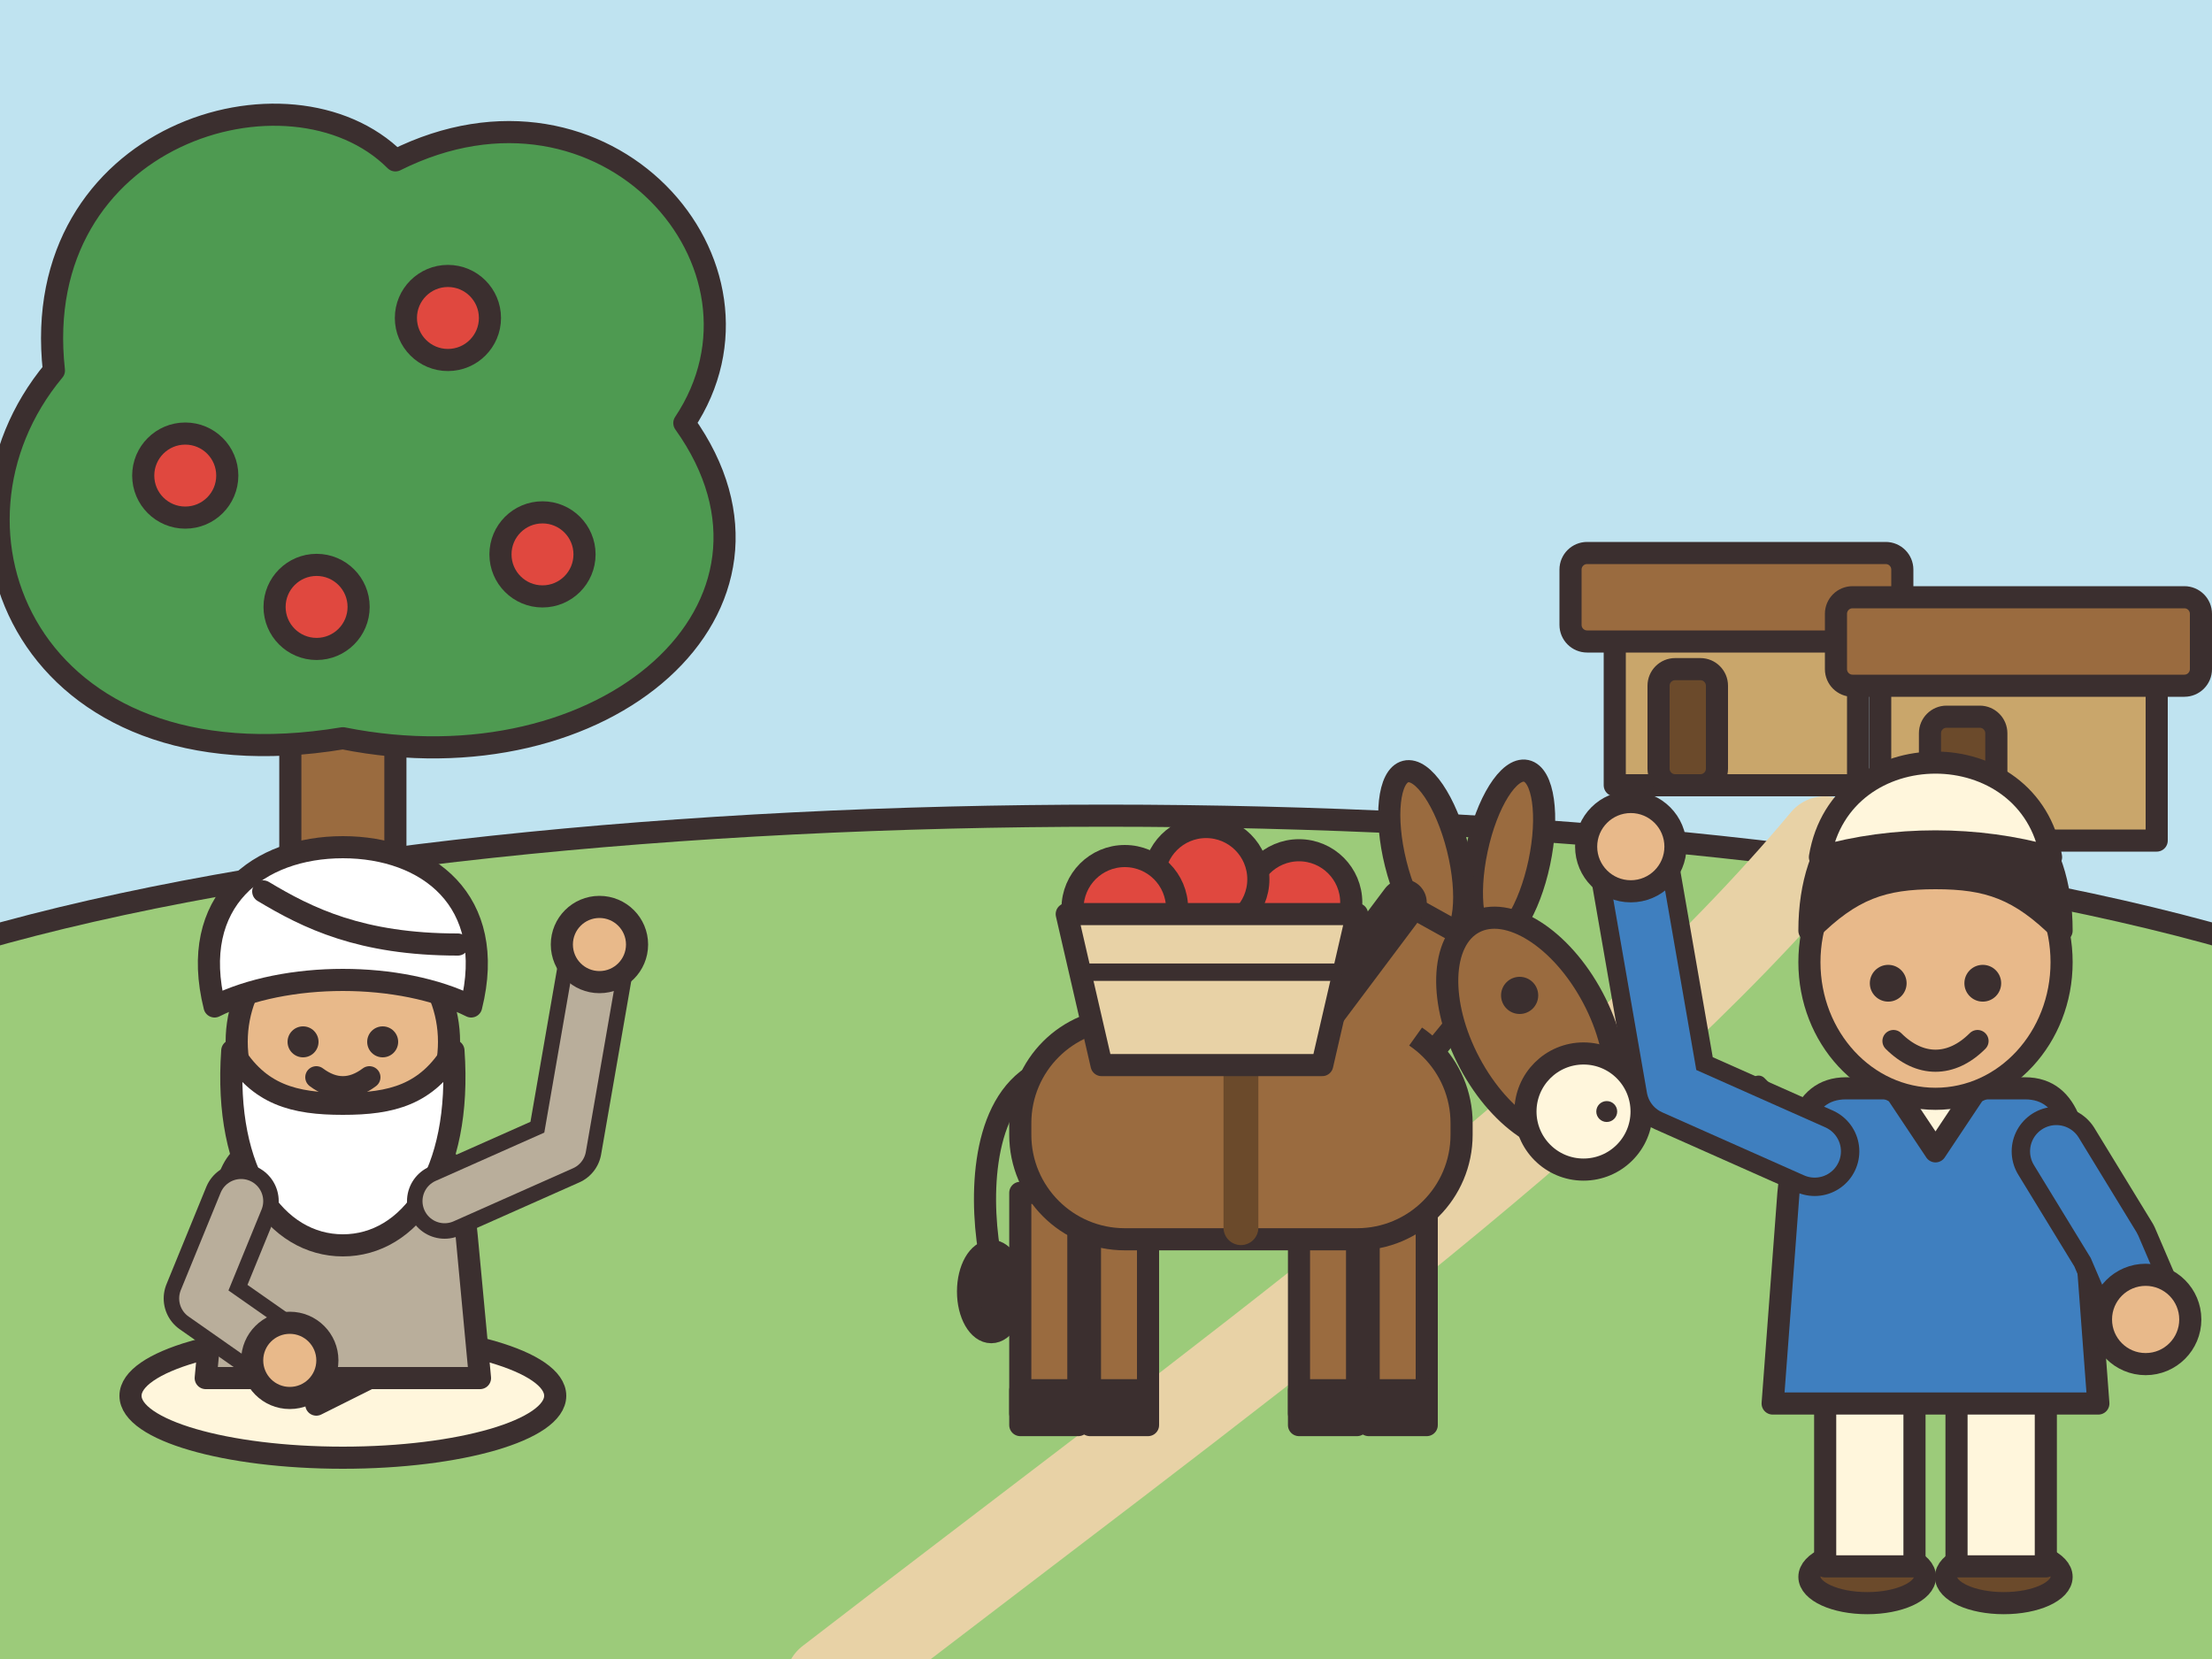
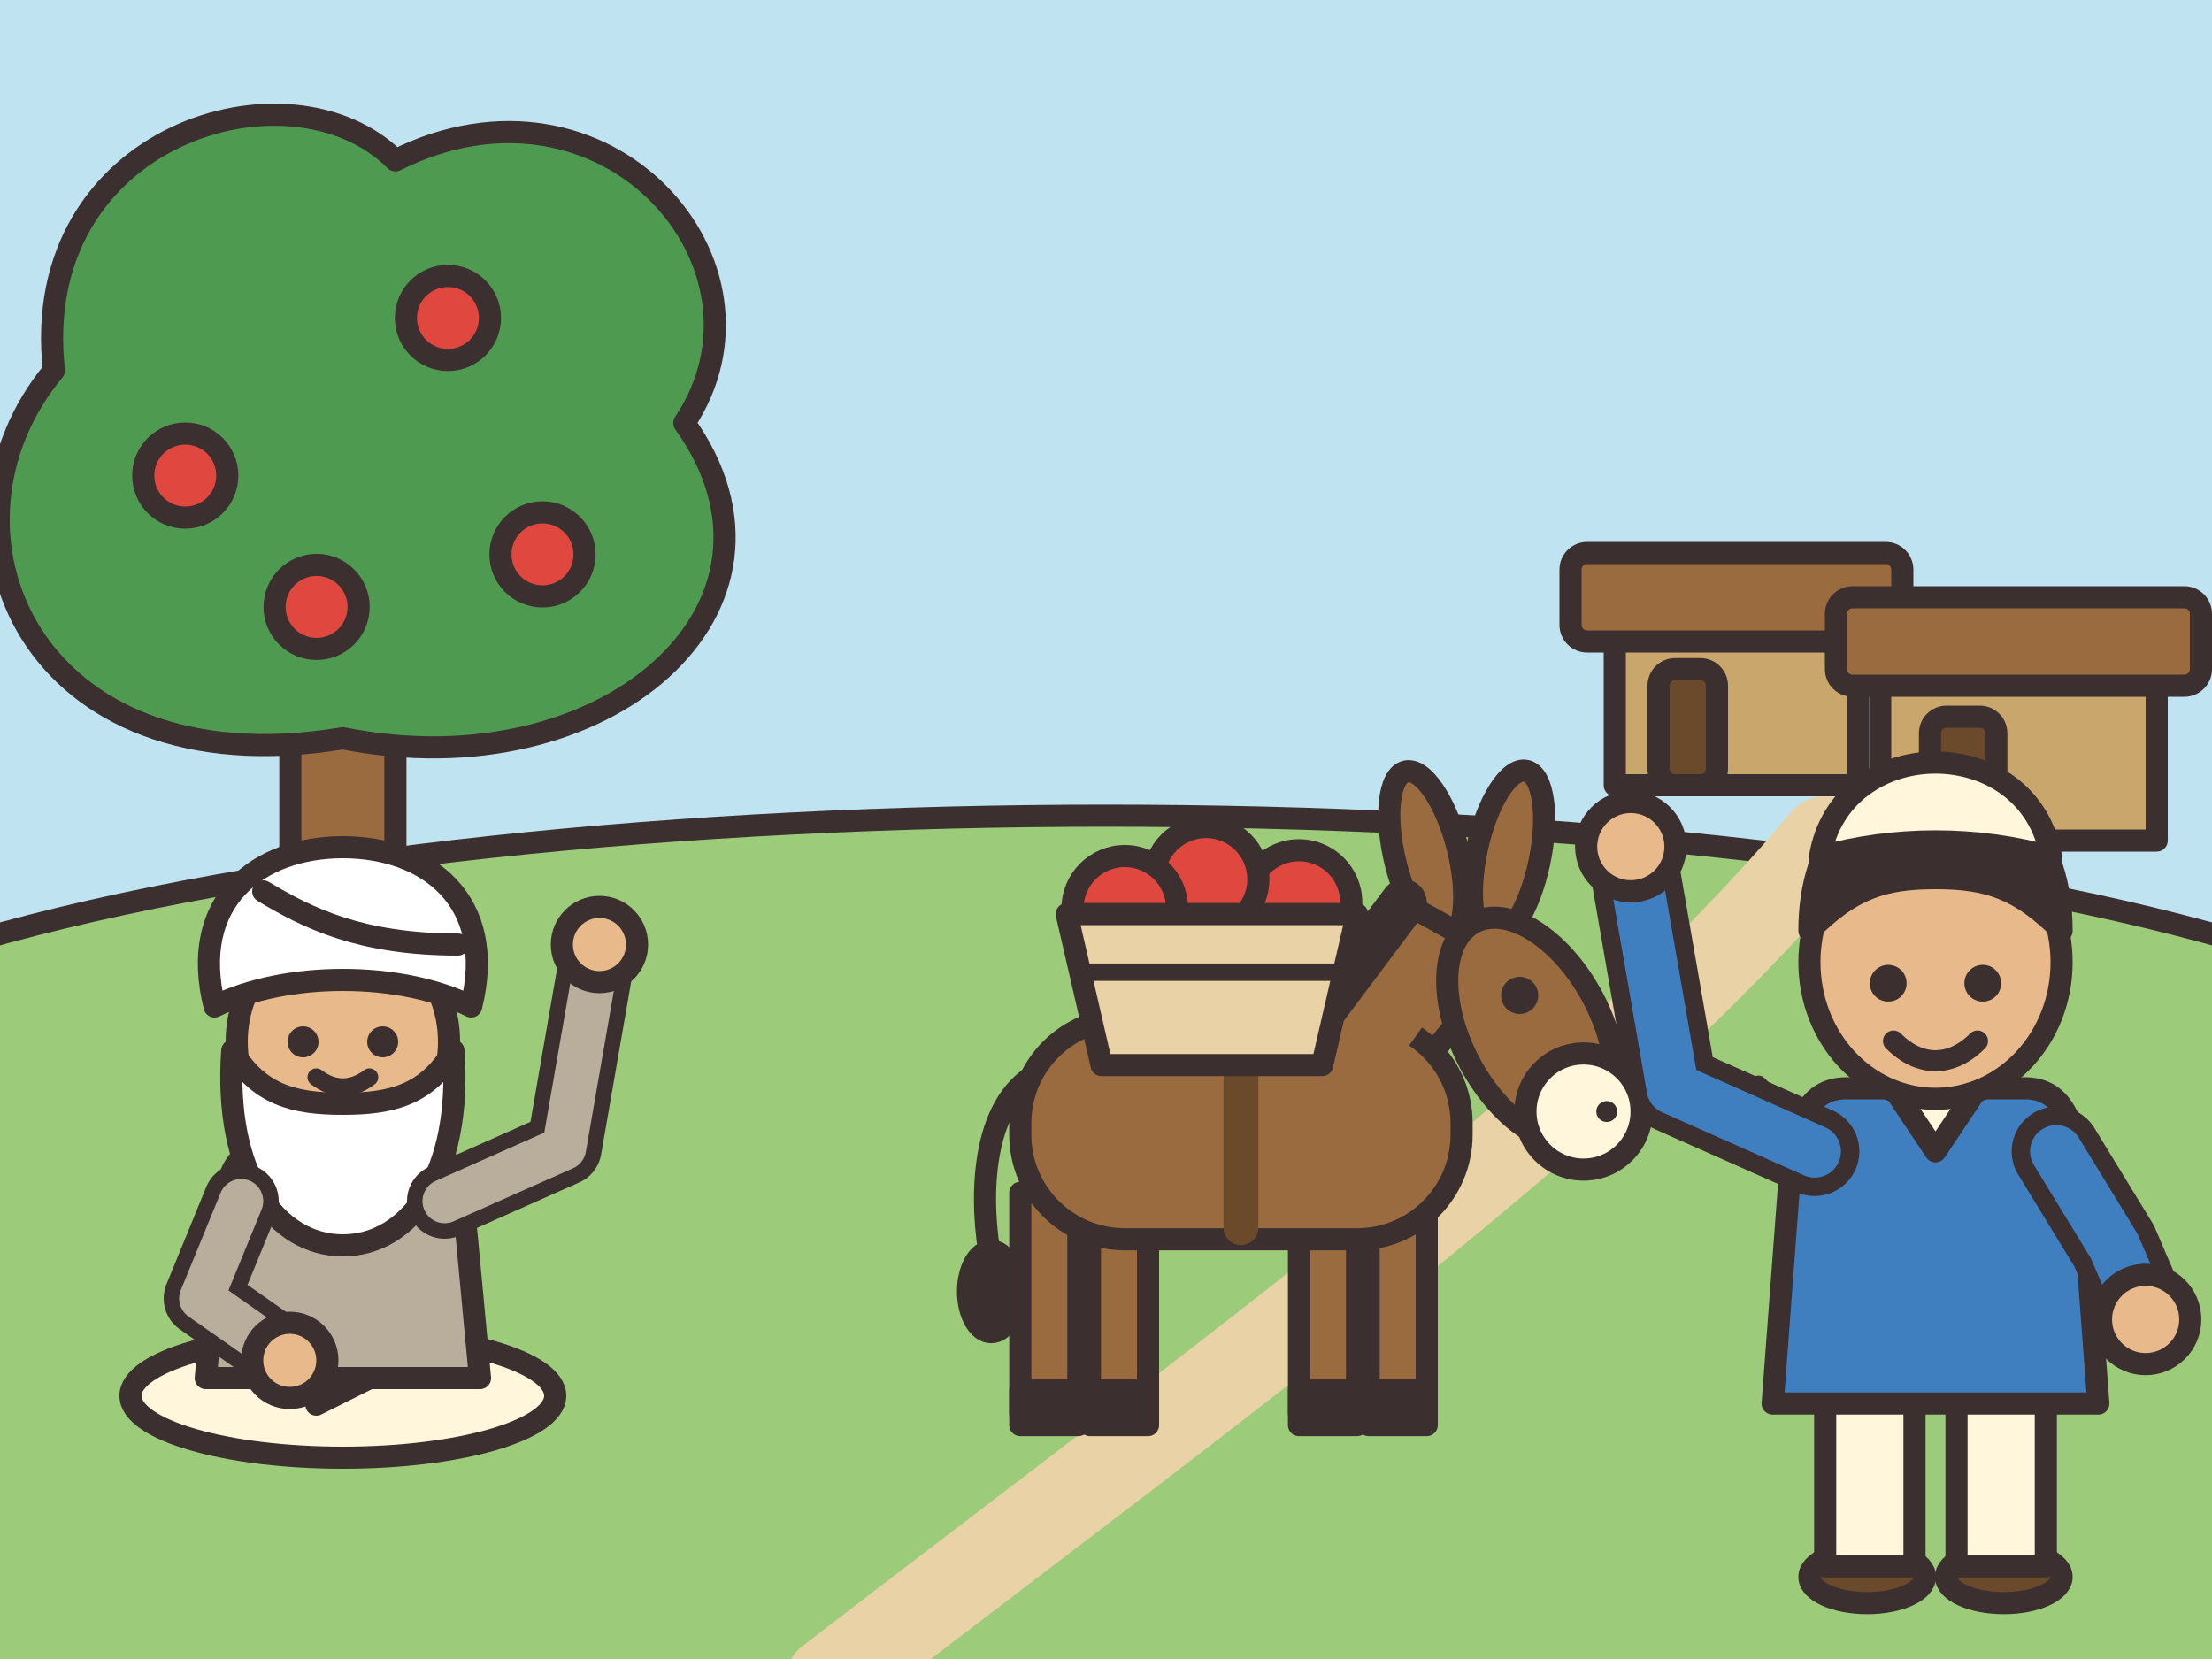
<svg xmlns="http://www.w3.org/2000/svg" viewBox="0 0 400 300">
  <rect x="0" y="0" width="400" height="300" fill="#bfe3f0" stroke="none" />
  <g stroke="#3b2f2f" stroke-linejoin="round" stroke-linecap="round" stroke-width="4">
    <path d="M-4 170C100 140 300 140 404 170V304H-4z" fill="#9ccb7a" />
  </g>
  <g stroke="#3b2f2f" stroke-linejoin="round" stroke-linecap="round" stroke-width="4">
    <rect x="292" y="112" width="44" height="30" fill="#c9a66b" />
    <rect x="284" y="100" width="60" height="16" fill="#9a6b3f" rx="3" />
    <rect x="299.92" y="121.0" width="10.56" height="21.0" fill="#6b4a2b" rx="3" />
    <rect x="340" y="120" width="50" height="32" fill="#c9a66b" />
    <rect x="332" y="108" width="66" height="16" fill="#9a6b3f" rx="3" />
    <rect x="349.0" y="129.6" width="12.0" height="22.4" fill="#6b4a2b" rx="3" />
    <path d="M150 304C220 250 290 200 330 152" fill="none" stroke="#e8d2a6" stroke-width="16" />
  </g>
  <g transform="translate(62 200) scale(0.95)" stroke="#3b2f2f" stroke-linejoin="round" stroke-linecap="round" stroke-width="4.21">
    <rect x="-10" y="-90" width="20" height="90" fill="#9a6b3f" />
    <path d="M0 -70C-60 -60 -80 -110 -55 -140C-60 -185 -10 -200 10 -180C50 -200 85 -160 65 -130C90 -95 50 -60 0 -70z" fill="#4e9a51" />
    <circle cx="-30" cy="-120" r="8" fill="#e0483f" />
    <circle cx="20" cy="-150" r="8" fill="#e0483f" />
    <circle cx="38" cy="-105" r="8" fill="#e0483f" />
    <circle cx="-5" cy="-95" r="8" fill="#e0483f" />
  </g>
  <g transform="translate(62 262) scale(0.8)" stroke="#3b2f2f" stroke-linejoin="round" stroke-linecap="round" stroke-width="5.00">
    <ellipse cx="0" cy="-12" rx="48" ry="14" fill="#fff6dc" />
    <path d="M-6 -10l12 -6" fill="none" />
    <path d="M-17 -68C-26 -68 -27 -58 -28 -48L-31 -16H31L28 -48C27 -58 26 -68 17 -68z" fill="#b9ae9b" />
    <path d="M-8 -68 l8 12 8-12" fill="#fff6dc" />
    <g transform="translate(0 -92)">
      <ellipse cx="0" cy="0" rx="24" ry="26" fill="#e8b98a" />
      <path d="M-25 2c-2 28 10 44 25 44s27-16 25-44c-6 10-14 12-25 12s-19-2-25-12z" fill="#ffffff" />
      <path d="M-29 -8c-6-24 10-36 29-36s35 12 29 36c-16-8-42-8-58 0z" fill="#ffffff" />
      <path d="M-18 -34c10 6 22 12 44 12" fill="none" />
      <circle cx="-9" cy="0" r="3.5" fill="#3b2f2f" stroke="none" />
      <circle cx="9" cy="0" r="3.5" fill="#3b2f2f" stroke="none" />
-       <path d="M-6 8 c4 3 8 3 12 0" fill="none" />
+       <path d="M-6 8 c4 3 8 3 12 0" fill="none" stroke-width="4" />
    </g>
    <path d="M-23 -56 L-32 -34 L-12 -20" fill="none" stroke-width="17" />
    <path d="M-23 -56 L-32 -34 L-12 -20" fill="none" stroke="#b9ae9b" stroke-width="10" />
    <circle cx="-12" cy="-20" r="8.5" fill="#e8b98a" />
    <path d="M23 -56 L50 -68 L58 -114" fill="none" stroke-width="17" />
    <path d="M23 -56 L50 -68 L58 -114" fill="none" stroke="#b9ae9b" stroke-width="10" />
    <circle cx="58" cy="-114" r="8.5" fill="#e8b98a" />
  </g>
  <g transform="translate(300 138) scale(-1.05 1.05)">
    <g stroke="#3b2f2f" stroke-width="3.81" stroke-linejoin="round" stroke-linecap="round">
      <path d="M108 54c9 6 9 22 7 32" fill="none" />
      <ellipse cx="115" cy="91" rx="4" ry="7" fill="#3b2f2f" />
      <rect x="40" y="74" width="10" height="38" fill="#9a6b3f" />
      <rect x="52" y="74" width="10" height="38" fill="#9a6b3f" />
      <rect x="88" y="74" width="10" height="38" fill="#9a6b3f" />
      <rect x="100" y="74" width="10" height="38" fill="#9a6b3f" />
      <rect x="40" y="108" width="10" height="6" fill="#3b2f2f" />
      <rect x="52" y="108" width="10" height="6" fill="#3b2f2f" />
      <rect x="88" y="108" width="10" height="6" fill="#3b2f2f" />
      <rect x="100" y="108" width="10" height="6" fill="#3b2f2f" />
      <ellipse cx="26" cy="16" rx="5.5" ry="15" fill="#9a6b3f" transform="rotate(-12 26 16)" />
      <ellipse cx="40" cy="16" rx="5.5" ry="15" fill="#9a6b3f" transform="rotate(14 40 16)" />
      <path d="M44 56L26 34 44 24 64 50z" fill="#9a6b3f" />
      <rect x="34" y="44" width="76" height="38" rx="18" fill="#9a6b3f" />
    </g>
    <path d="M44 50L34 36 44 28 60 48z" fill="#9a6b3f" />
    <g stroke="#3b2f2f" stroke-width="3.81" stroke-linejoin="round" stroke-linecap="round">
      <ellipse cx="22" cy="46" rx="12" ry="21" fill="#9a6b3f" transform="rotate(28 22 46)" />
      <circle cx="13" cy="60" r="10" fill="#fff6dc" />
      <path d="M44 24L62 48" fill="none" stroke-width="8" />
    </g>
    <circle cx="24" cy="40" r="3.2" fill="#3b2f2f" />
    <circle cx="9" cy="60" r="1.8" fill="#3b2f2f" />
    <g stroke="#3b2f2f" stroke-linejoin="round" stroke-linecap="round" stroke-width="3.81">
      <path d="M72 46V80" fill="none" stroke="#6b4a2b" stroke-width="6" />
      <circle cx="62" cy="24" r="9" fill="#e0483f" />
      <circle cx="78" cy="20" r="9" fill="#e0483f" />
      <circle cx="92" cy="25" r="9" fill="#e0483f" />
      <path d="M52 26H102L96 52H58z" fill="#e8d2a6" />
      <path d="M56 36H98" fill="none" stroke-width="3" />
    </g>
  </g>
  <path d="M318 196L336 214" fill="none" stroke="#3b2f2f" stroke-width="3" stroke-linecap="round" />
  <g transform="translate(350 288) scale(0.95)" stroke="#3b2f2f" stroke-linejoin="round" stroke-linecap="round" stroke-width="4.21">
    <ellipse cx="-13" cy="-3" rx="11" ry="5" fill="#6b4a2b" />
    <ellipse cx="13" cy="-3" rx="11" ry="5" fill="#6b4a2b" />
    <rect x="-21" y="-44" width="17" height="39" fill="#fff6dc" />
    <rect x="4" y="-44" width="17" height="39" fill="#fff6dc" />
    <path d="M-17 -96C-26 -96 -27 -86 -28 -76L-31 -36H31L28 -76C27 -86 26 -96 17 -96z" fill="#3f7fbf" />
    <path d="M-8 -96 l8 12 8-12" fill="#fff6dc" />
    <g transform="translate(0 -120)">
      <ellipse cx="0" cy="0" rx="24" ry="26" fill="#e8b98a" />
      <path d="M-24 -6c0-18 10-28 24-28s24 10 24 28c-8-8-14-10-24-10s-16 2-24 10z" fill="#3b2f2f" />
      <path d="M-22 -20c2-12 12-18 22-18s20 6 22 18c-14-4-30-4-44 0z" fill="#fff6dc" />
      <circle cx="-9" cy="4" r="3.5" fill="#3b2f2f" stroke="none" />
      <circle cx="9" cy="4" r="3.5" fill="#3b2f2f" stroke="none" />
-       <path d="M-8 15 c5 5 11 5 16 0" fill="none" />
+       <path d="M-8 15 c5 5 11 5 16 0" fill="none" stroke-width="4" />
    </g>
    <path d="M-23 -84 L-50 -96 L-58 -142" fill="none" stroke-width="17" />
    <path d="M-23 -84 L-50 -96 L-58 -142" fill="none" stroke="#3f7fbf" stroke-width="10" />
    <circle cx="-58" cy="-142" r="8.5" fill="#e8b98a" />
    <path d="M23 -84 L34 -66 L40 -52" fill="none" stroke-width="17" />
    <path d="M23 -84 L34 -66 L40 -52" fill="none" stroke="#3f7fbf" stroke-width="10" />
    <circle cx="40" cy="-52" r="8.5" fill="#e8b98a" />
  </g>
</svg>
